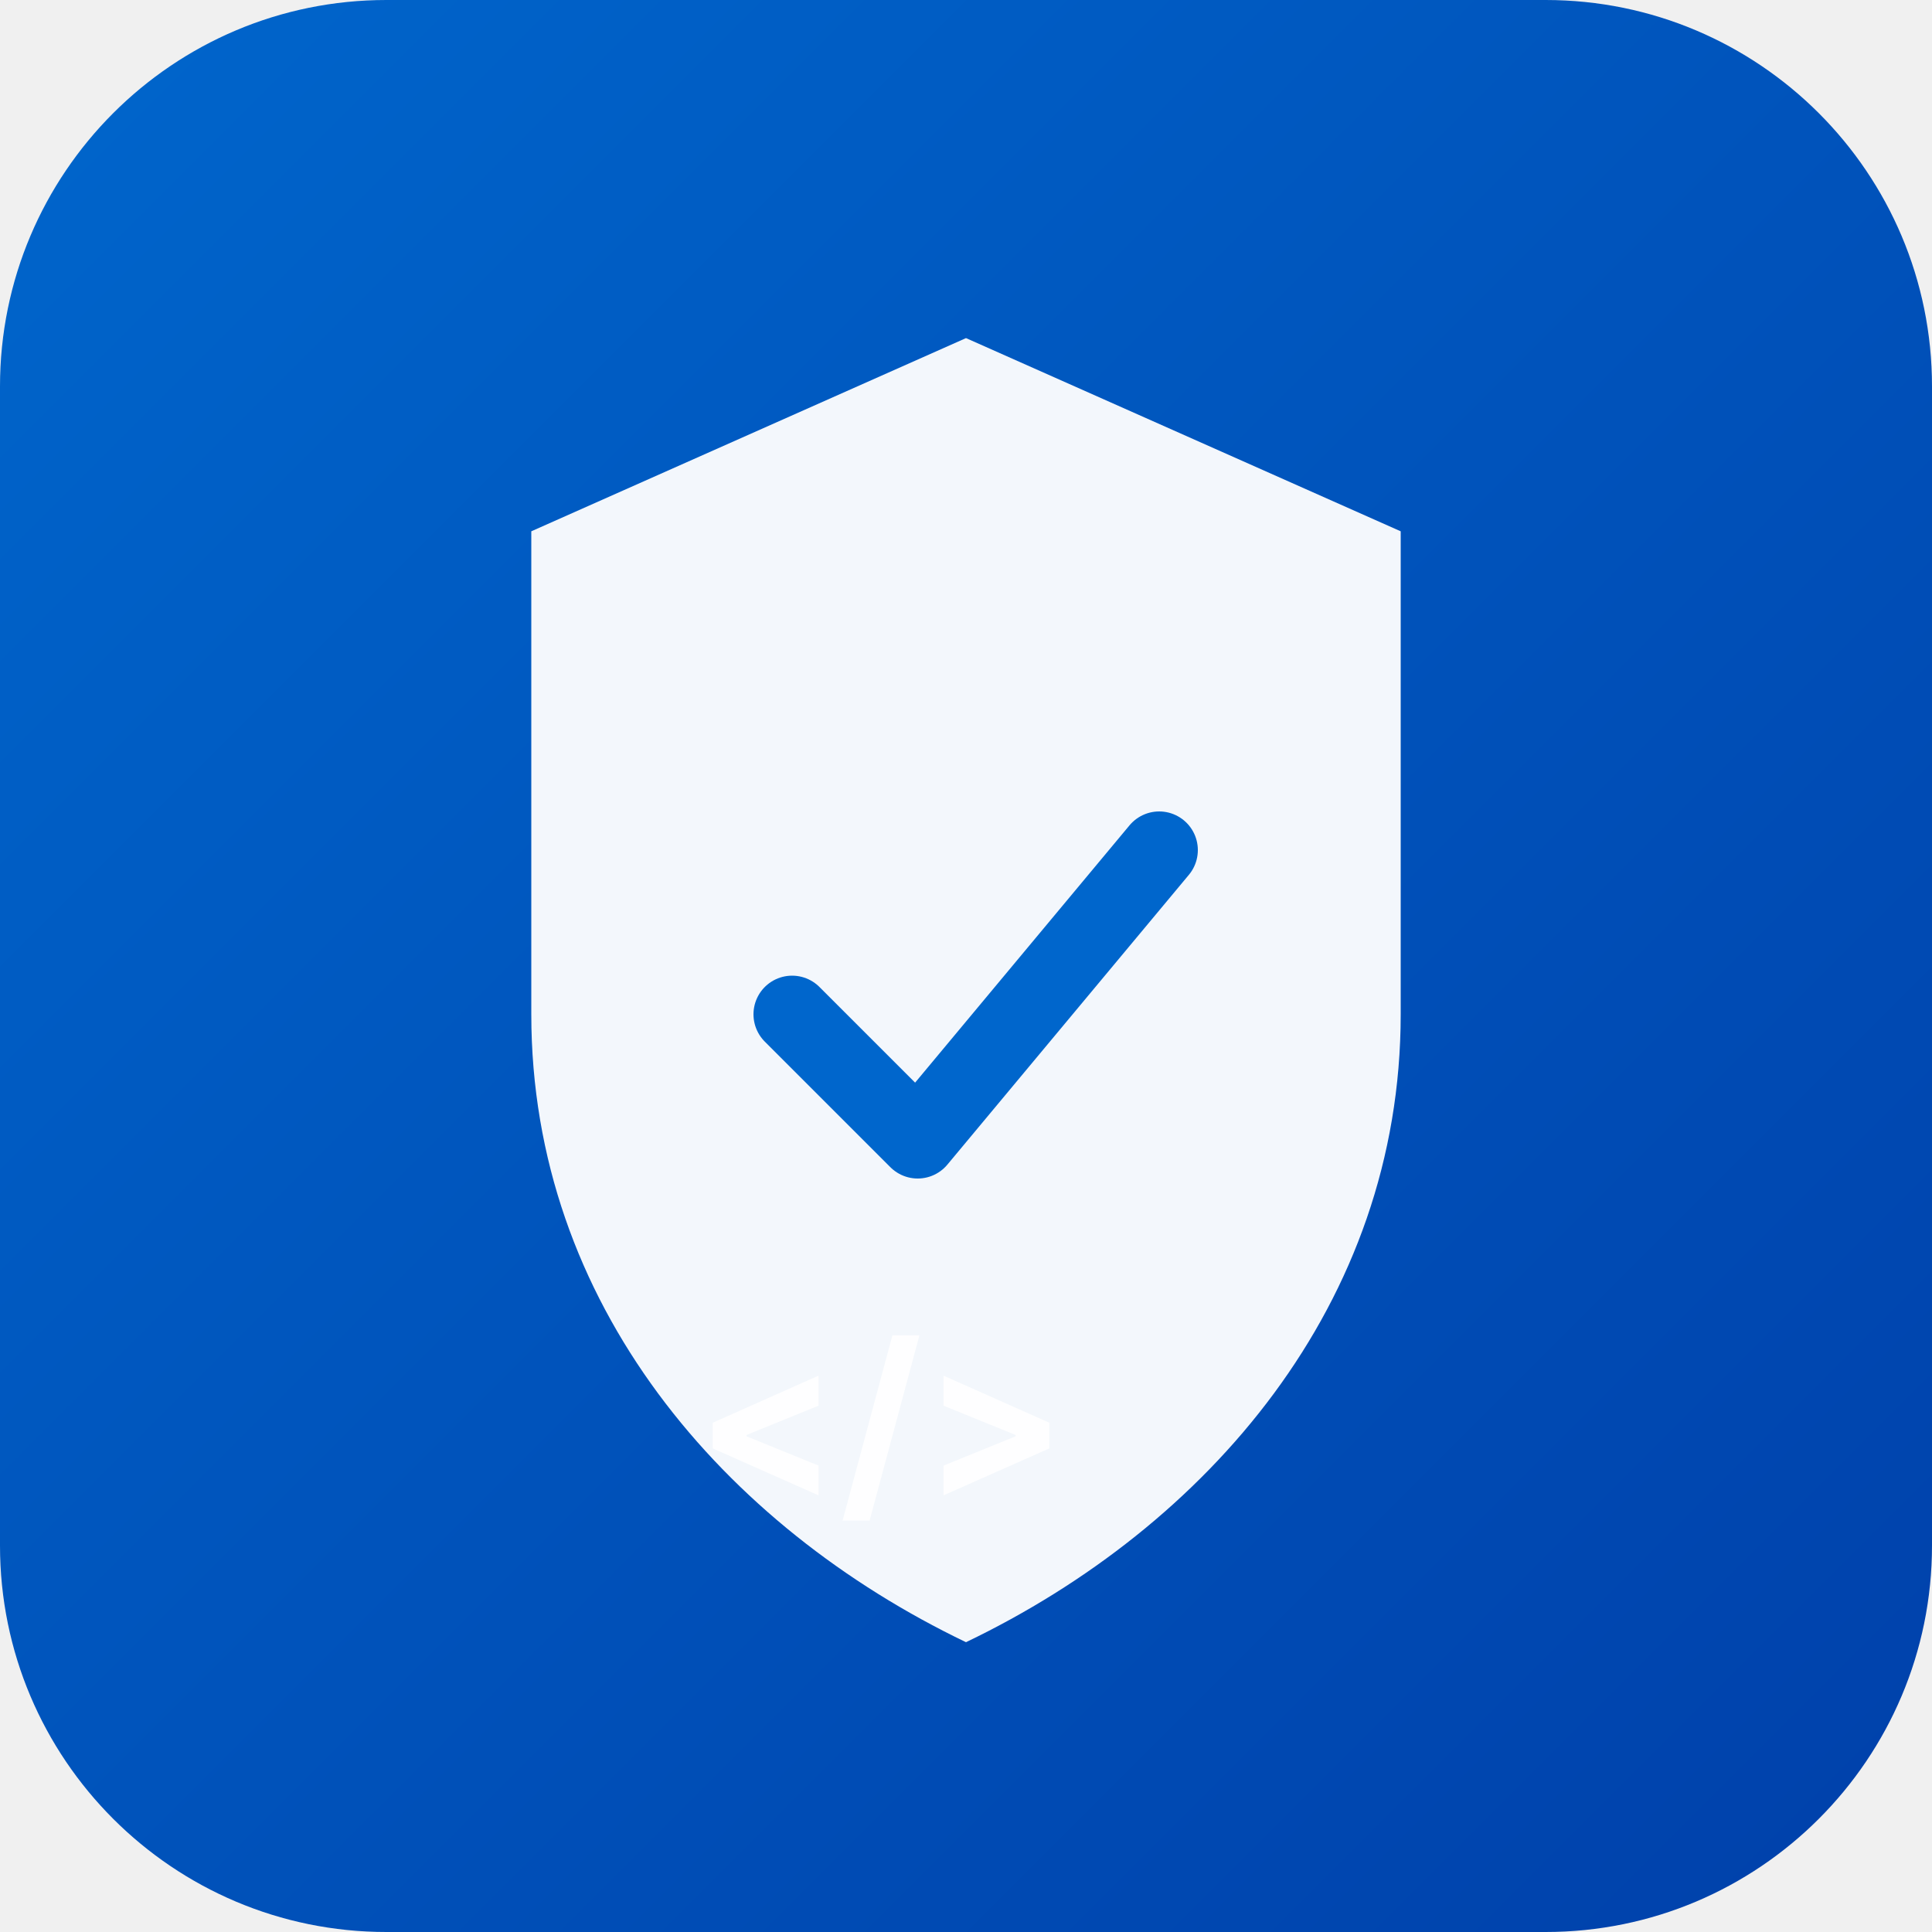
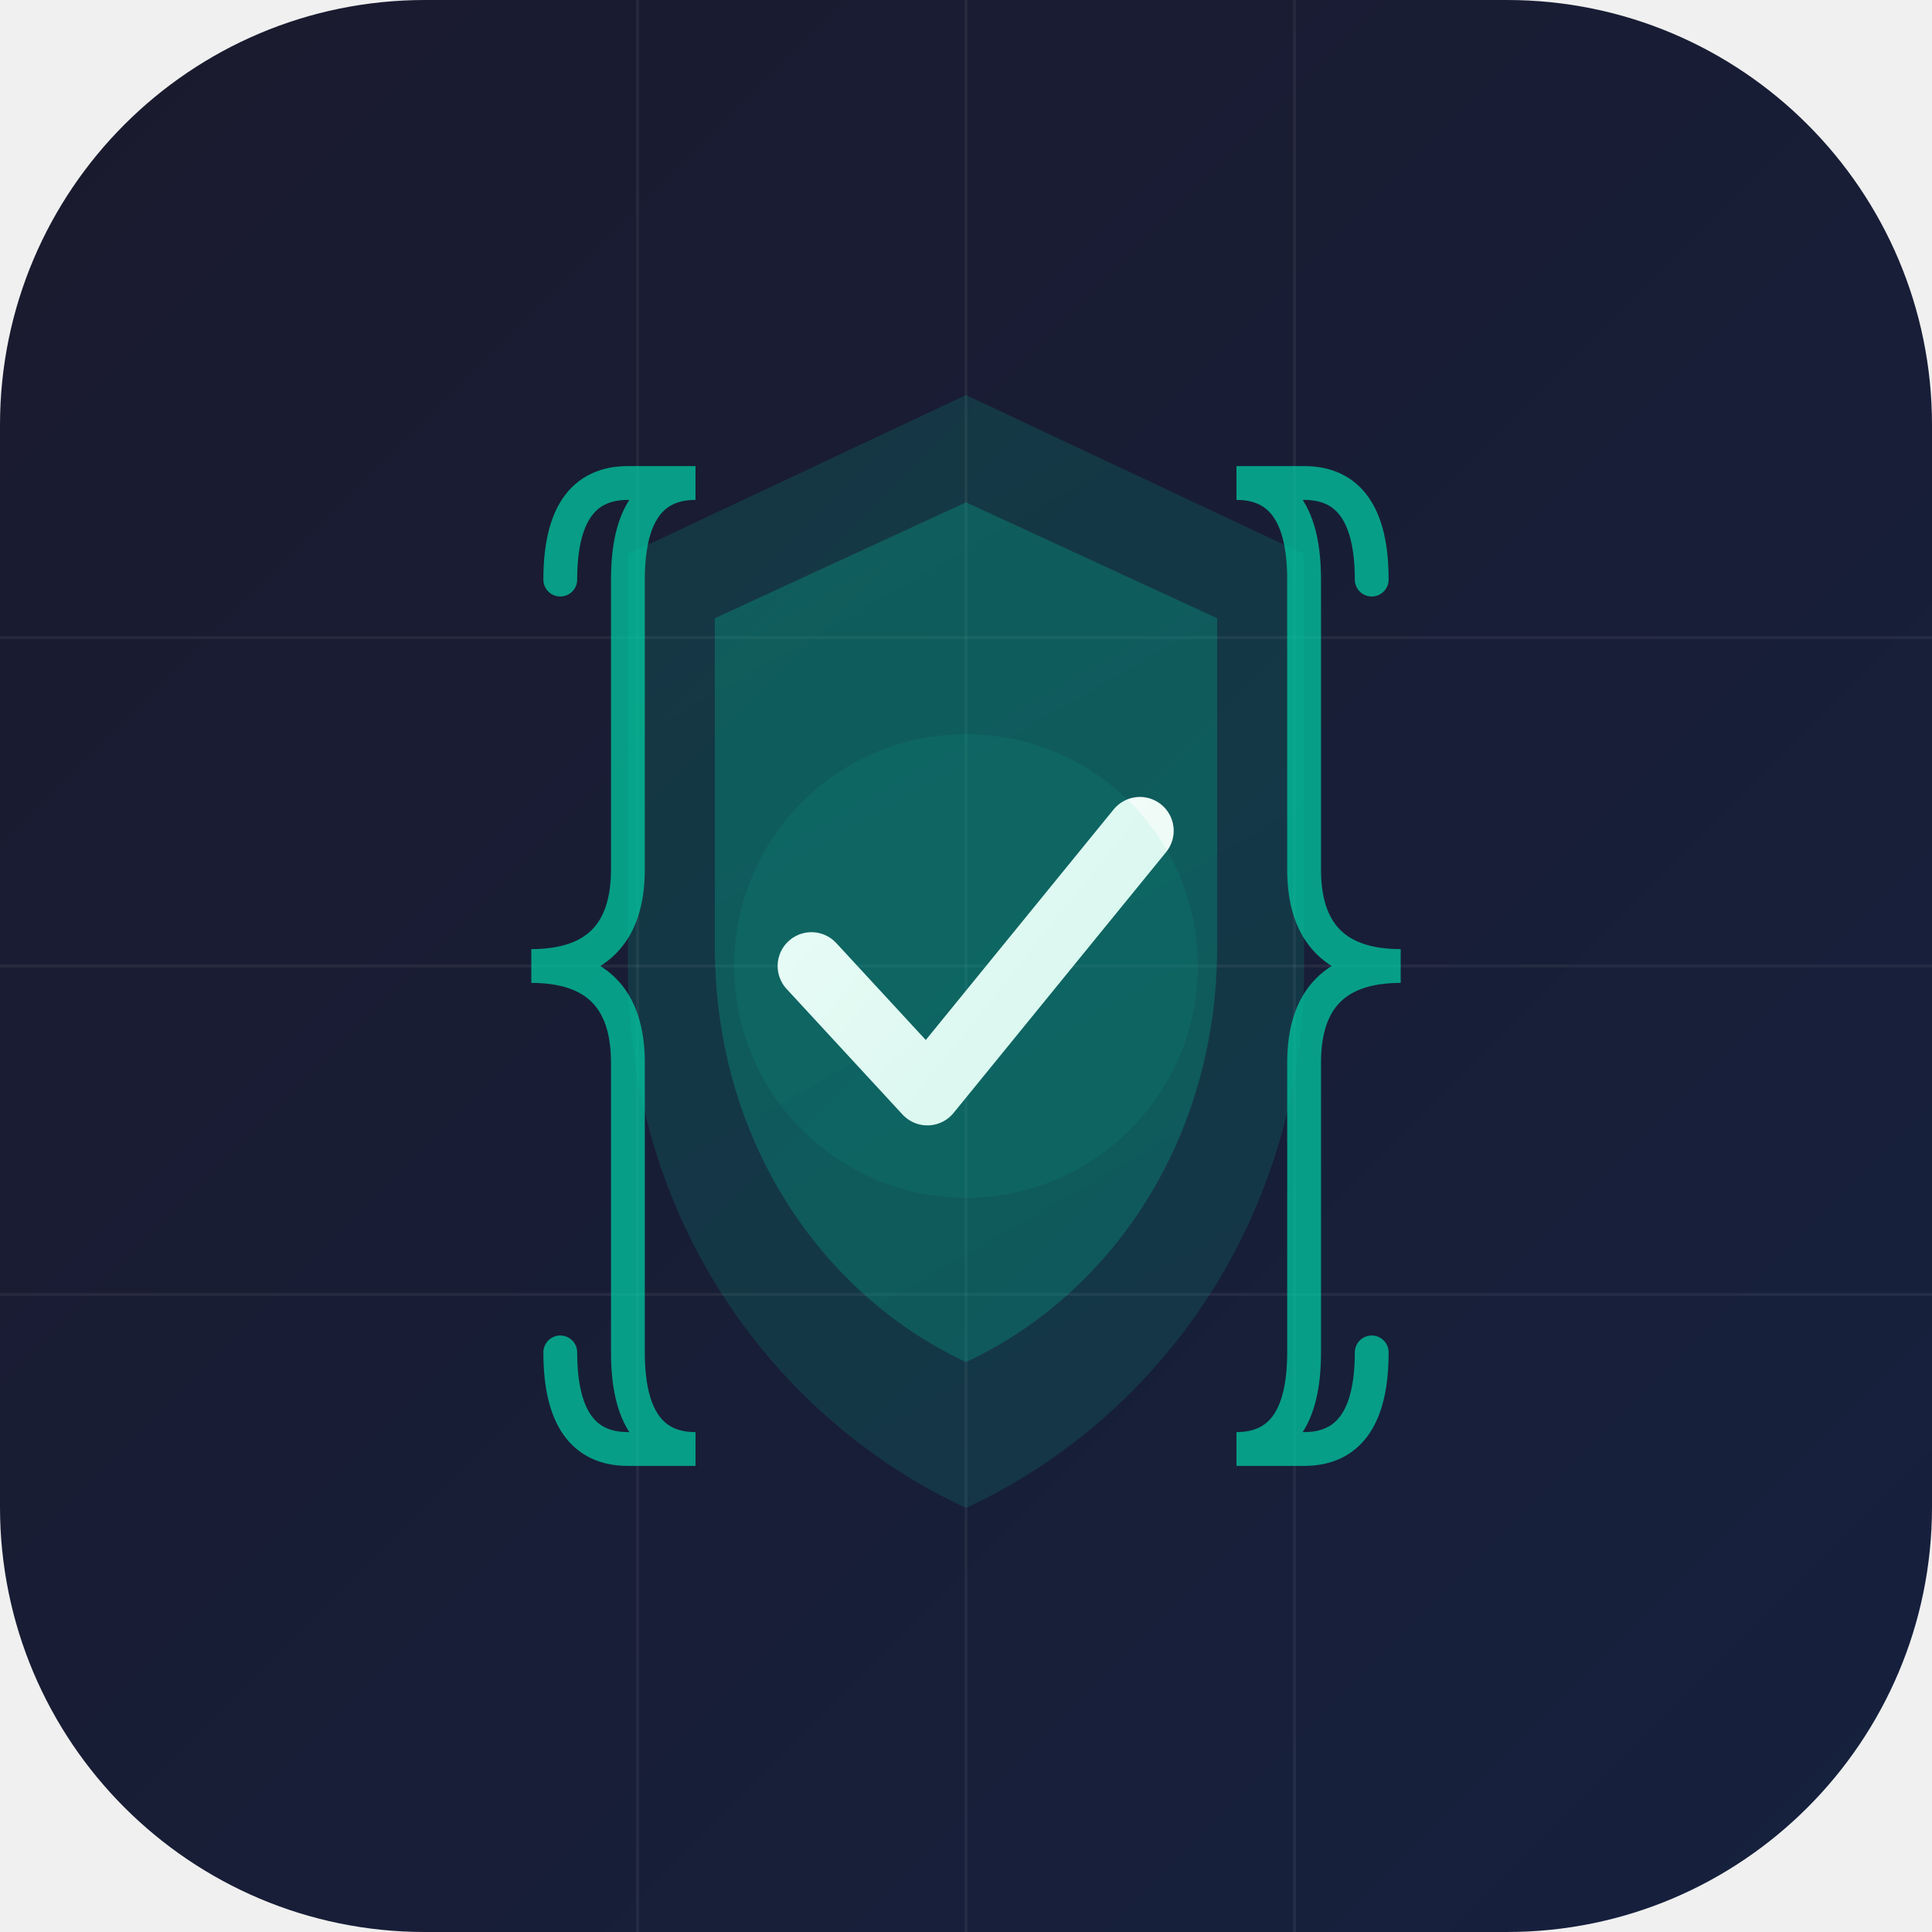
<svg xmlns="http://www.w3.org/2000/svg" viewBox="0 0 200 200" fill="none">
  <defs>
    <linearGradient id="bg" x1="0" y1="0" x2="200" y2="200" gradientUnits="userSpaceOnUse">
-       <stop offset="0%" stop-color="#0066cc" />
-       <stop offset="100%" stop-color="#0040aa" />
+       <stop offset="0%" stop-color="#1a1a2e" />
+       <stop offset="100%" stop-color="#16213e" />
+     </linearGradient>
+     <linearGradient id="shield" x1="60" y1="30" x2="140" y2="170" gradientUnits="userSpaceOnUse">
+       <stop offset="0%" stop-color="#00d4aa" />
+       <stop offset="100%" stop-color="#00b894" />
+     </linearGradient>
+     <linearGradient id="check" x1="75" y1="90" x2="125" y2="130" gradientUnits="userSpaceOnUse">
+       <stop offset="0%" stop-color="#ffffff" />
+       <stop offset="100%" stop-color="#e0f7ef" />
    </linearGradient>
  </defs>
-   <rect width="200" height="200" rx="40" fill="url(#bg)" />
-   <path d="M100 35 L145 55 L145 105 C145 135 125 158 100 170 C75 158 55 135 55 105 L55 55 Z" fill="white" opacity="0.95" />
-   <path d="M82 105 L95 118 L120 88" stroke="#0066cc" stroke-width="8" stroke-linecap="round" stroke-linejoin="round" fill="none" />
-   <text x="72" y="155" font-family="-apple-system,BlinkMacSystemFont,sans-serif" font-size="22" font-weight="700" fill="white" opacity="0.9">&lt;/&gt;</text>
+   <rect width="200" height="200" rx="44" fill="url(#bg)" />
+   <line x1="66" y1="0" x2="66" y2="200" stroke="#ffffff" stroke-width="0.3" opacity="0.06" />
+   <line x1="100" y1="0" x2="100" y2="200" stroke="#ffffff" stroke-width="0.3" opacity="0.06" />
+   <line x1="134" y1="0" x2="134" y2="200" stroke="#ffffff" stroke-width="0.3" opacity="0.06" />
+   <line x1="0" y1="66" x2="200" y2="66" stroke="#ffffff" stroke-width="0.3" opacity="0.06" />
+   <line x1="0" y1="100" x2="200" y2="100" stroke="#ffffff" stroke-width="0.3" opacity="0.06" />
+   <line x1="0" y1="134" x2="200" y2="134" stroke="#ffffff" stroke-width="0.3" opacity="0.06" />
+   <path d="M58 60 Q58 50 65 50 L72 50 Q65 50 65 60 L65 90 Q65 100 55 100 Q65 100 65 110 L65 140 Q65 150 72 150 L65 150 Q58 150 58 140" stroke="#00d4aa" stroke-width="3.5" fill="none" stroke-linecap="round" opacity="0.7" />
+   <path d="M142 60 Q142 50 135 50 L128 50 Q135 50 135 60 L135 90 Q135 100 145 100 Q135 100 135 110 L135 140 Q135 150 128 150 L135 150 Q142 150 142 140" stroke="#00d4aa" stroke-width="3.5" fill="none" stroke-linecap="round" opacity="0.7" />
+   <path d="M100 42 L134 58 L134 100 C134 126 119 146 100 155 C81 146 66 126 66 100 L66 58 Z" fill="url(#shield)" opacity="0.15" stroke="url(#shield)" stroke-width="2" />
+   <path d="M100 52 L126 64 L126 98 C126 118 115 134 100 141 C85 134 74 118 74 98 L74 64 Z" fill="url(#shield)" opacity="0.25" />
+   <path d="M84 100 L96 113 L118 86" stroke="url(#check)" stroke-width="7" stroke-linecap="round" stroke-linejoin="round" fill="none" />
+   <circle cx="100" cy="100" r="24" fill="#00d4aa" opacity="0.08" />
</svg>
